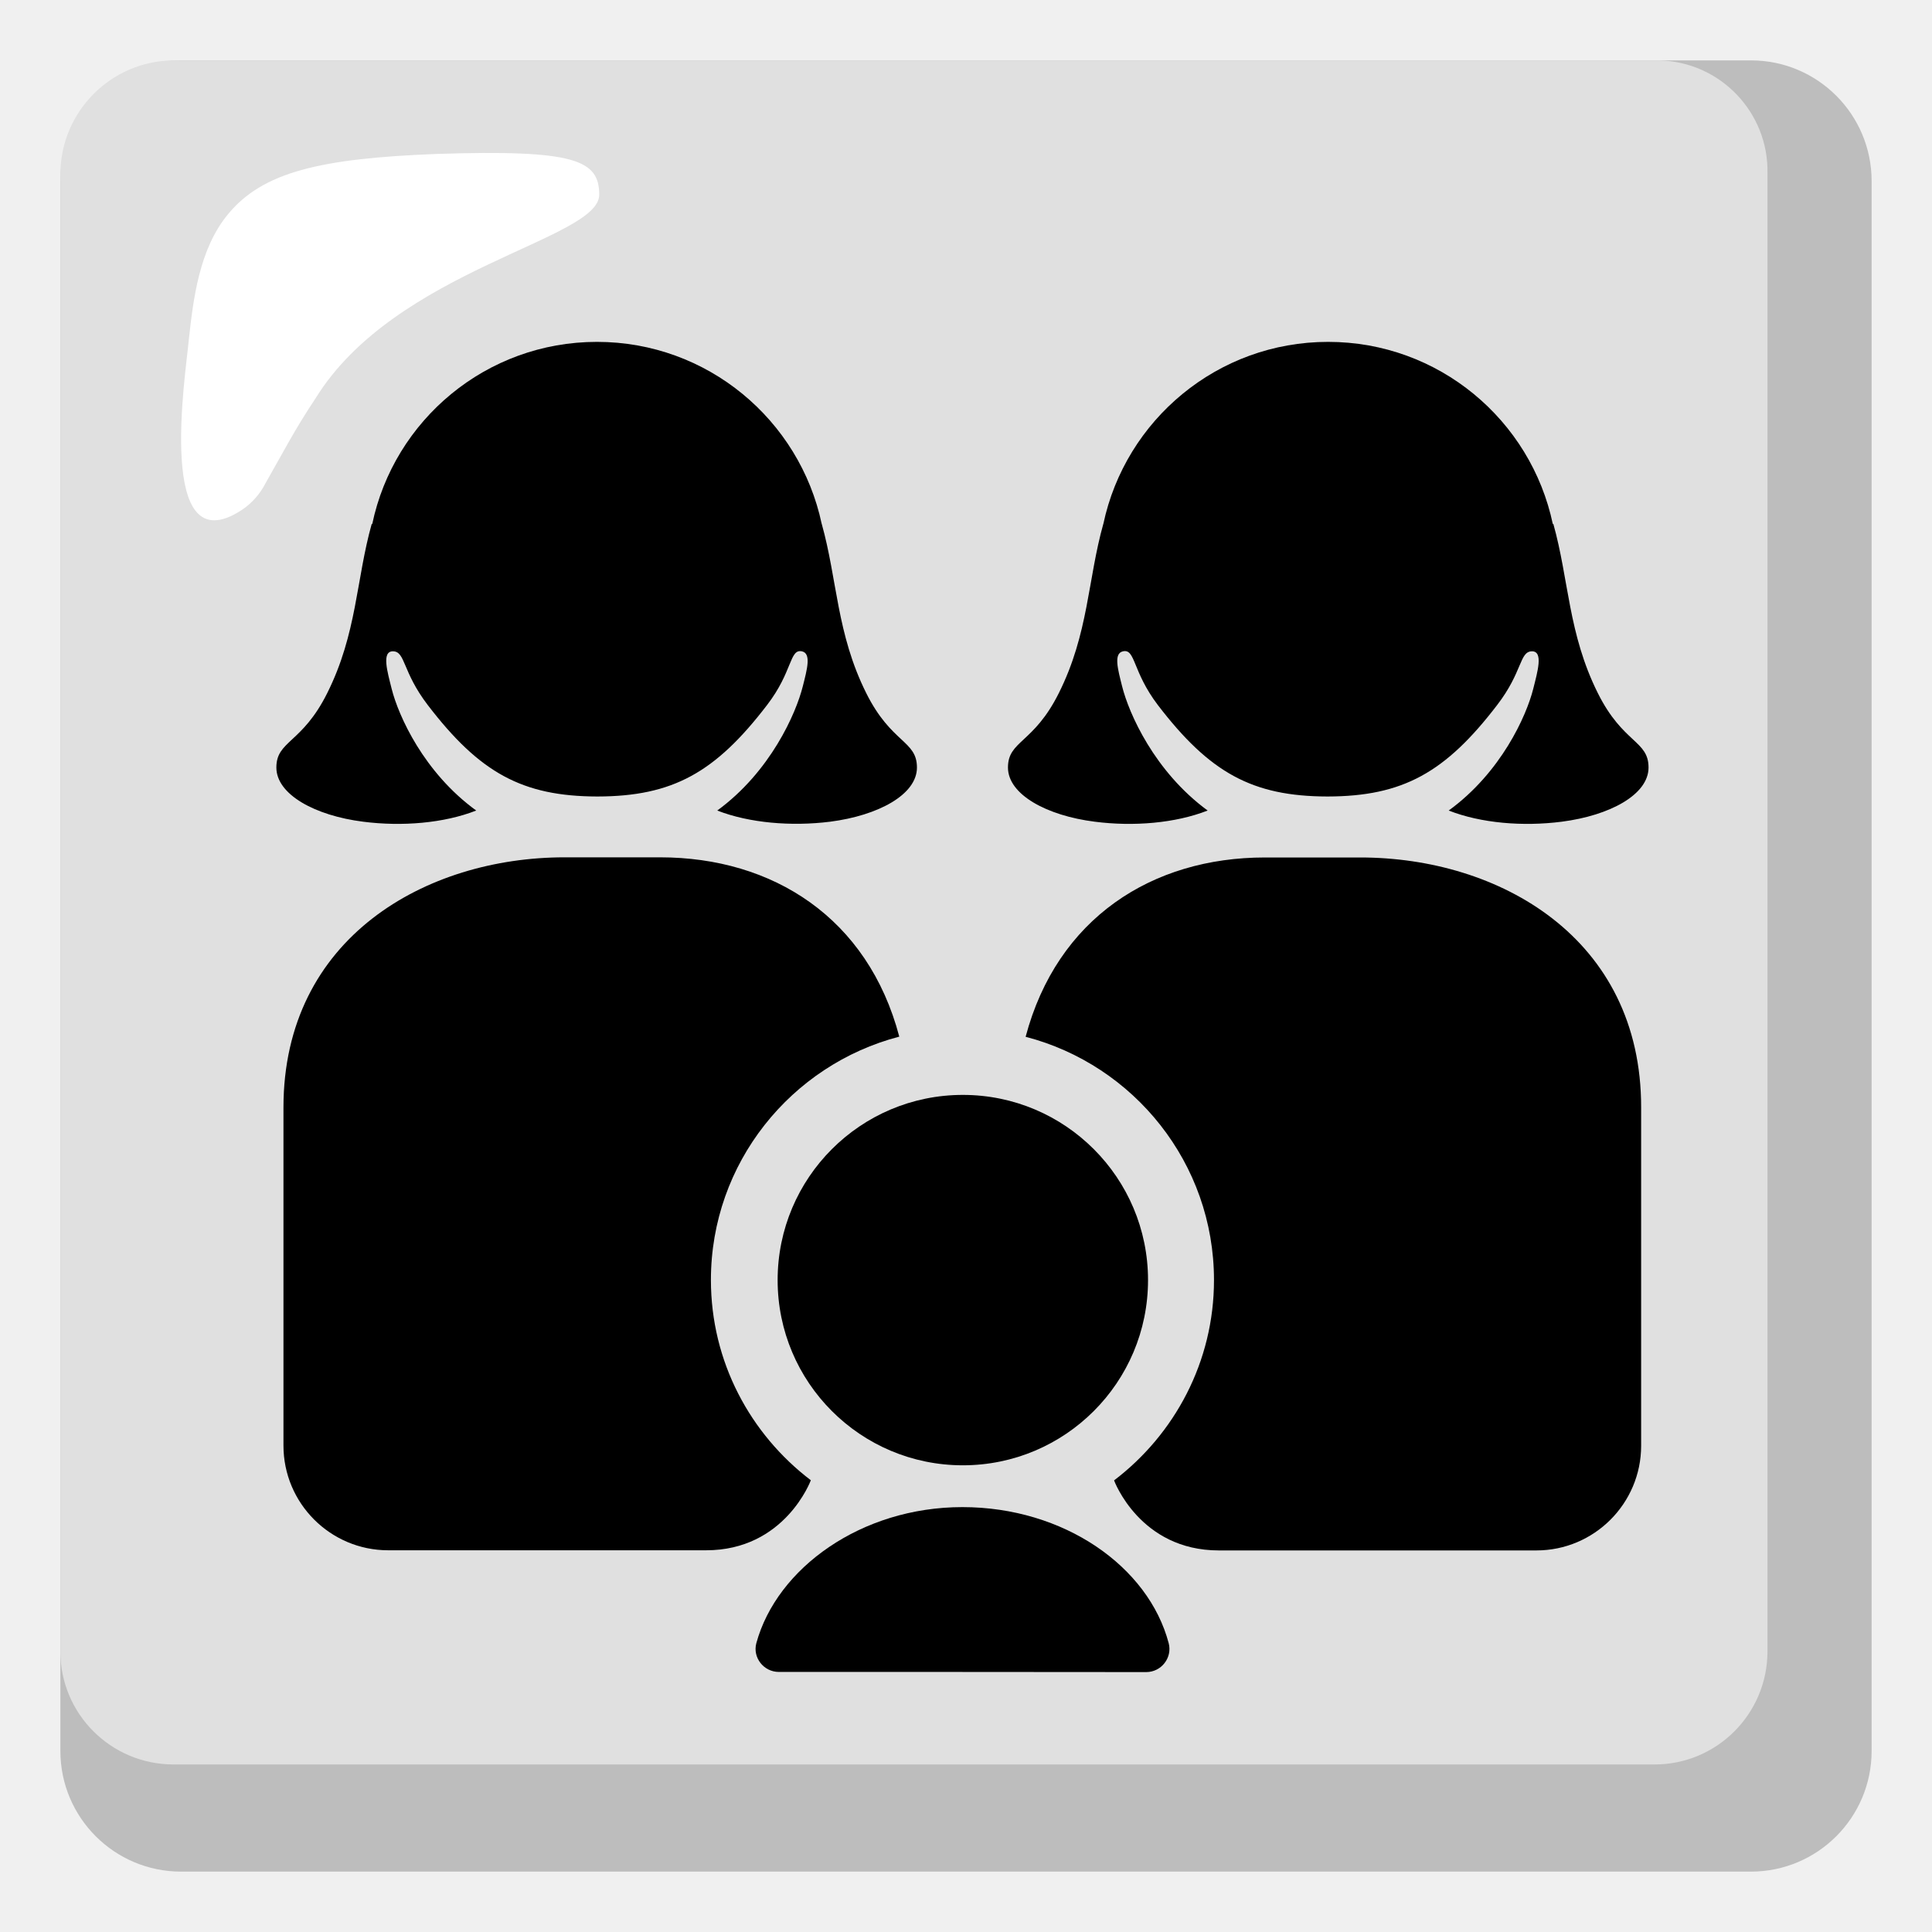
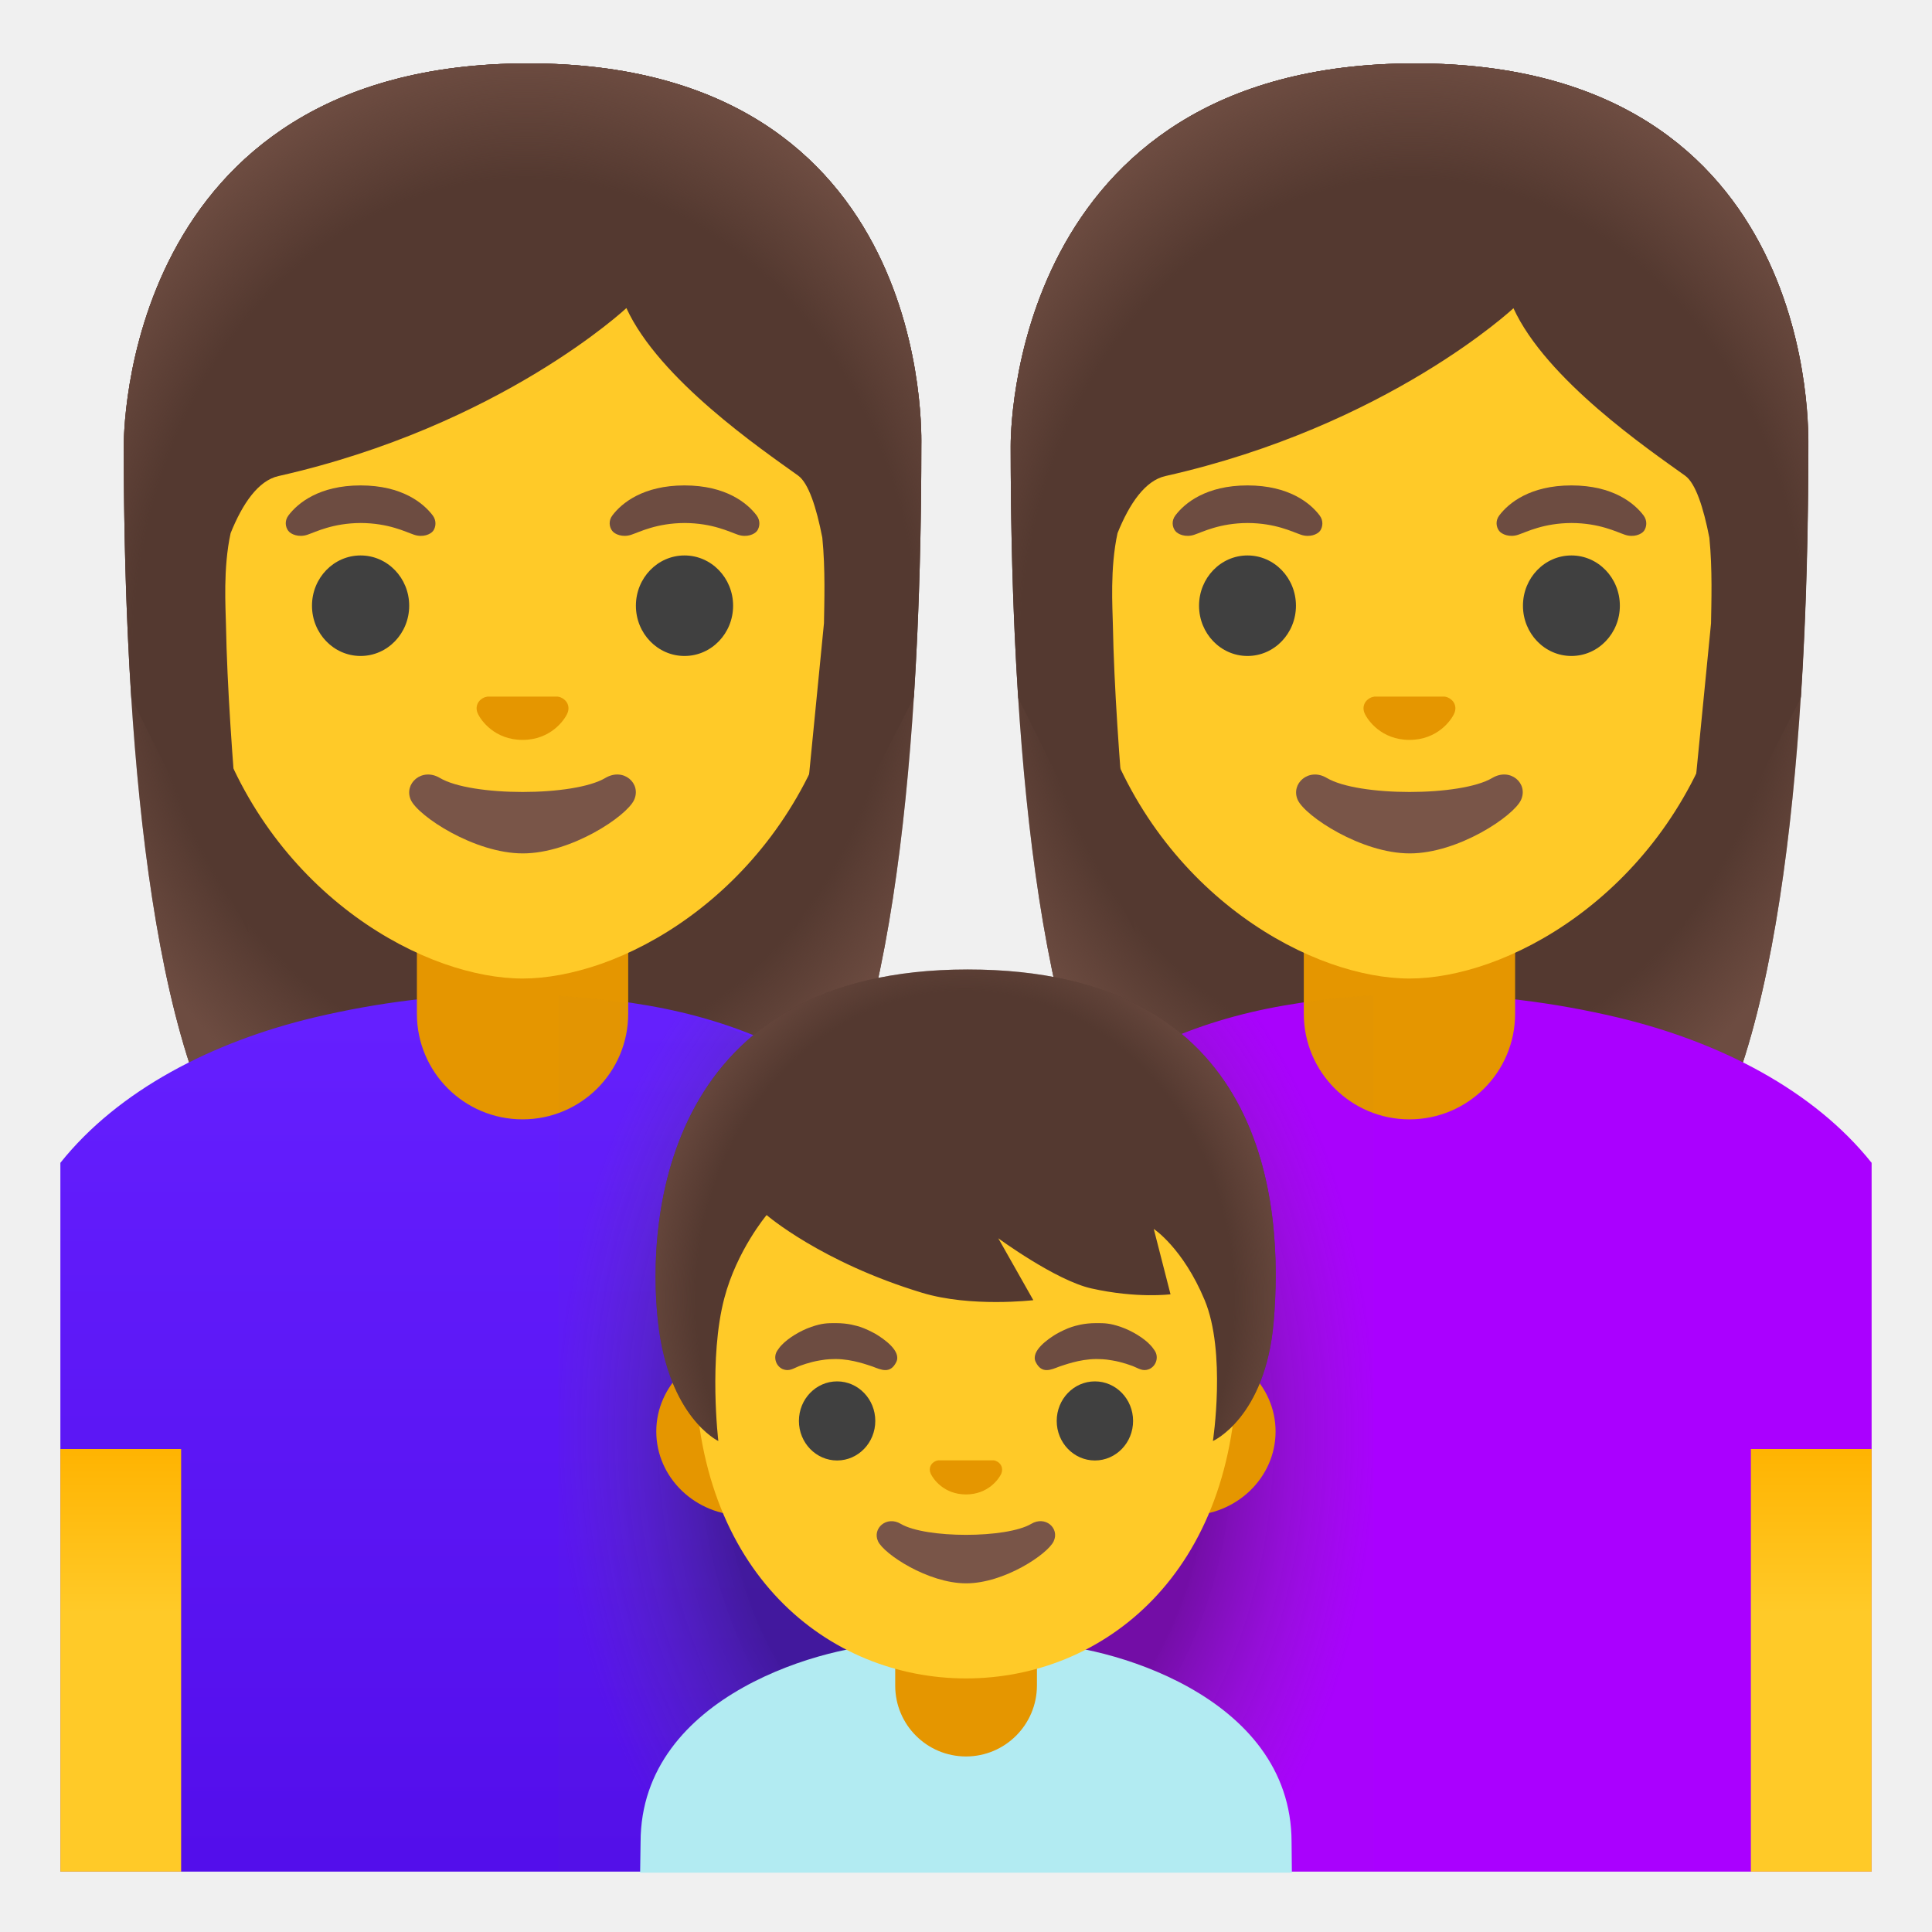
- <svg xmlns="http://www.w3.org/2000/svg" version="1.1" id="Layer_2_00000146487793868743735140000007475979367121414529_" x="0px" y="0px" viewBox="0 0 128 128" style="enable-background:new 0 0 128 128;" xml:space="preserve">
-   <g>
-     <path style="fill:#BDBDBD;" d="M116,4H12c-4.42,0-8,3.58-8,8v104c0,4.42,3.58,8,8,8h104c4.42,0,8-3.58,8-8V12   C124,7.58,120.42,4,116,4z" />
-     <path style="fill:#E0E0E0;" d="M109.7,4H11.5C7.37,4.03,4.03,7.37,4,11.5v97.9c-0.01,4.14,3.34,7.49,7.48,7.5c0.01,0,0.01,0,0.02,0   h98.1c4.14,0.01,7.49-3.34,7.5-7.48c0-0.01,0-0.01,0-0.02V11.5c0.09-4.05-3.13-7.41-7.18-7.5C109.85,4,109.77,4,109.7,4z" />
-     <path style="fill:#FFFFFF;" d="M39.7,12.9c0-2.3-1.6-3-10.8-2.7c-7.7,0.3-11.5,1.2-13.8,4c-1.9,2.3-2.3,5.6-2.6,8.4   c-0.2,2.2-2.2,14.9,3.5,11.2c0.68-0.45,1.23-1.07,1.6-1.8c1.2-2.1,1.9-3.5,3.3-5.6C26.2,17.8,39.7,15.9,39.7,12.9z" />
-     <g>
-       <path d="M90.13,56.81H83.8c-7.46,0-13.76,4.01-15.85,11.88c7.17,1.86,12.48,8.37,12.48,16.12c0,5.41-2.61,10.22-6.62,13.27    c0,0,1.7,4.64,6.94,4.64h0h21.04c3.83,0,6.94-3.11,6.94-6.94V73.39C108.75,62.11,99.29,56.81,90.13,56.81z" />
-       <path d="M105.86,45.92c-1.97-3.95-1.91-7.51-2.95-11.22c0,0-0.01,0.01-0.03,0.03c-1.45-6.9-7.56-12.08-14.89-12.08    c-7.32,0-13.43,5.17-14.89,12.06l0-0.01c-1.04,3.7-0.97,7.26-2.95,11.22c-1.67,3.35-3.37,3.14-3.37,4.93s2.57,3.19,5.75,3.59    c2.57,0.33,5.34,0.1,7.48-0.74c-3.52-2.58-5.22-6.43-5.67-8.24c-0.28-1.12-0.58-2.18,0.07-2.31c0.82-0.17,0.61,1.34,2.3,3.56    c3.43,4.48,6.25,6.05,11.24,6.06c4.99-0.01,7.81-1.58,11.24-6.06c1.7-2.21,1.47-3.54,2.3-3.56c0.78-0.01,0.37,1.37,0.09,2.49    c-0.45,1.79-2.13,5.54-5.6,8.06c2.14,0.84,4.91,1.07,7.49,0.74c3.18-0.41,5.75-1.79,5.75-3.59S107.53,49.27,105.86,45.92z" />
-       <path d="M53.72,98.07c-4.01-3.05-6.62-7.85-6.62-13.27c0-7.74,5.31-14.25,12.48-16.12c-2.08-7.88-8.39-11.88-15.85-11.88H37.4    c-9.15,0-18.62,5.3-18.62,16.58v22.39c0,3.83,3.11,6.94,6.94,6.94h21.05h0C52.01,102.72,53.72,98.07,53.72,98.07z" />
-       <path d="M57.39,45.92c-1.97-3.95-1.91-7.51-2.95-11.22c0,0,0,0,0,0.01c-1.46-6.89-7.57-12.06-14.89-12.06    c-7.33,0-13.45,5.18-14.89,12.08c-0.01-0.02-0.03-0.03-0.03-0.03c-1.04,3.7-0.97,7.26-2.95,11.22c-1.67,3.35-3.37,3.14-3.37,4.93    s2.57,3.19,5.75,3.59c2.58,0.33,5.35,0.1,7.49-0.74c-3.47-2.52-5.15-6.27-5.6-8.06c-0.28-1.12-0.69-2.5,0.09-2.49    c0.83,0.02,0.6,1.34,2.3,3.56c3.43,4.48,6.25,6.05,11.24,6.06c4.99-0.01,7.81-1.58,11.24-6.06c1.7-2.21,1.48-3.72,2.3-3.56    c0.65,0.13,0.35,1.2,0.07,2.31c-0.45,1.81-2.15,5.67-5.67,8.24c2.13,0.83,4.91,1.06,7.48,0.74c3.18-0.41,5.75-1.79,5.75-3.59    S59.06,49.27,57.39,45.92z" />
-       <circle cx="63.79" cy="84.81" r="12.27" />
-       <path d="M51.6,110.77c-1,0-1.75-0.95-1.49-1.91c1.36-4.97,6.95-9.01,13.65-9.01c6.73,0,12.33,3.93,13.67,9.02    c0.25,0.96-0.49,1.91-1.49,1.91C75.94,110.77,51.6,110.77,51.6,110.77z" />
+ <svg xmlns="http://www.w3.org/2000/svg" version="1.1" id="Layer_1" x="0px" y="0px" viewBox="0 0 128 128" style="enable-background:new 0 0 128 128;" xml:space="preserve">
+   <g id="hairGroup_6_">
+     <path id="hair_15_" style="fill:#543930;" d="M34.99,4.2C7.99,4.2,8.2,29.17,8.2,29.57c0,16.17,1.24,39.02,7.71,48.01   c2.57,3.56,7.53,3.76,7.53,3.76l11.18-0.02l11.18,0.02c0,0,4.96-0.2,7.53-3.76c6.47-8.99,7.71-31.84,7.71-48.01   C61.03,29.17,62,4.2,34.99,4.2z" />
+     <radialGradient id="hairHighlights_3_" cx="93.38" cy="87.209" r="31.303" gradientTransform="matrix(1 0 0 -1.1901 -58.7604 144.5769)" gradientUnits="userSpaceOnUse">
+       <stop offset="0.794" style="stop-color:#6D4C41;stop-opacity:0" />
+       <stop offset="1" style="stop-color:#6D4C41" />
+     </radialGradient>
+     <path id="hairHighlights_9_" style="fill:url(#hairHighlights_3_);" d="M34.99,4.2C7.99,4.2,8.2,29.17,8.2,29.57   c0,16.17,1.24,39.02,7.71,48.01c2.57,3.56,7.53,3.76,7.53,3.76l11.18-0.02l11.18,0.02c0,0,4.96-0.2,7.53-3.76   c6.47-8.99,7.71-31.84,7.71-48.01C61.03,29.17,62,4.2,34.99,4.2z" />
+   </g>
+   <g id="shirt_5_">
+     <linearGradient id="SVGID_1_" gradientUnits="userSpaceOnUse" x1="984" y1="4.703" x2="984" y2="60.566" gradientTransform="matrix(-1 0 0 -1 1018 128)">
+       <stop offset="0" style="stop-color:#530EEB" />
+       <stop offset="1" style="stop-color:#651FFF" />
+     </linearGradient>
+     <path style="fill:url(#SVGID_1_);" d="M20.86,67.4c4.15-0.98,8.54-1.55,13.06-1.55c2.96,0,5.97,0.24,9.02,0.77   C54.82,68.67,64,76.12,64,88.4V124h-1.5H61H4V81.03v-2.34v-1.65C7.84,72.23,14.05,69.02,20.86,67.4z" />
+   </g>
+   <g id="neck_8_">
+     <g id="neck_4_">
+       <path style="fill:#E59600;" d="M34.62,74.16L34.62,74.16c-3.87,0-7-3.13-7-7v-6.42h14v6.42C41.62,71.03,38.49,74.16,34.62,74.16z" />
    </g>
  </g>
+   <g id="arm_2_">
+     <linearGradient id="SVGID_2_" gradientUnits="userSpaceOnUse" x1="8" y1="4.326" x2="8" y2="32.235" gradientTransform="matrix(1 0 0 -1 0 128)">
+       <stop offset="0.604" style="stop-color:#FFCA28" />
+       <stop offset="1" style="stop-color:#FFB300" />
+     </linearGradient>
+     <polygon style="fill:url(#SVGID_2_);" points="12,96 12,124 11,124 10.04,124 4,124 4,98 4,97 4,96  " />
+   </g>
+   <path id="head_6_" style="fill:#FFCA28;" d="M34.62,11.85L34.62,11.85L34.62,11.85c-11.36,0-21.88,8.45-21.88,26.36  c0,14.39,8.91,22.9,16.67,25.64c1.85,0.65,3.63,0.98,5.22,0.98c1.57,0,3.35-0.33,5.19-0.97c7.76-2.73,16.7-11.25,16.7-25.65  C56.5,20.29,45.98,11.85,34.62,11.85z" />
+   <path id="mouth_7_" style="fill:#795548;" d="M40.11,51.54c-2.08,1.24-8.89,1.24-10.97,0c-1.19-0.71-2.41,0.38-1.92,1.46  c0.49,1.07,4.21,3.54,7.42,3.54s6.88-2.47,7.37-3.54C42.51,51.91,41.31,50.83,40.11,51.54z" />
+   <path id="nose_7_" style="fill:#E59600;" d="M37.14,46.2c-0.07-0.03-0.14-0.04-0.21-0.05h-4.62c-0.07,0.01-0.14,0.03-0.21,0.05  c-0.42,0.17-0.65,0.6-0.45,1.06s1.12,1.76,2.97,1.76c1.85,0,2.77-1.3,2.97-1.76C37.79,46.8,37.56,46.37,37.14,46.2z" />
+   <g id="eyes_7_">
+     <ellipse style="fill:#404040;" cx="23.89" cy="40.13" rx="3.22" ry="3.33" />
+     <ellipse style="fill:#404040;" cx="45.35" cy="40.13" rx="3.22" ry="3.33" />
+   </g>
+   <g id="eyebrows_7_">
+     <path style="fill:#6D4C41;" d="M28.67,34.15c-0.61-0.81-2.03-1.99-4.78-1.99s-4.17,1.18-4.78,1.99c-0.27,0.36-0.2,0.77-0.01,1.02   c0.17,0.23,0.69,0.45,1.26,0.26c0.57-0.19,1.68-0.77,3.54-0.78c1.86,0.01,2.97,0.59,3.54,0.78c0.57,0.19,1.08-0.02,1.26-0.26   C28.87,34.93,28.94,34.51,28.67,34.15z" />
+     <path style="fill:#6D4C41;" d="M50.13,34.15c-0.61-0.81-2.03-1.99-4.78-1.99s-4.17,1.18-4.78,1.99c-0.27,0.36-0.2,0.77-0.01,1.02   c0.17,0.23,0.69,0.45,1.26,0.26c0.57-0.19,1.68-0.77,3.54-0.78c1.86,0.01,2.97,0.59,3.54,0.78c0.57,0.19,1.08-0.02,1.26-0.26   C50.33,34.93,50.4,34.51,50.13,34.15z" />
+   </g>
+   <g id="hairGroup_5_">
+     <g id="hair_11_">
+       <path style="fill:#543930;" d="M34.99,4.2C7.99,4.2,8.2,29.17,8.2,29.57c0,5.11,0.12,10.88,0.5,16.68l7.76,15.53    c0,0-1.34-12.17-1.49-20.42c-0.02-1.06-0.2-3.72,0.31-6.04c0.79-1.96,1.83-3.48,3.17-3.78C33.17,28.22,41.5,20.41,41.5,20.41    c2.17,4.73,8.94,9.35,11.38,11.1c0.69,0.5,1.21,2.11,1.6,4.11c0.21,2.07,0.13,4.34,0.11,5.67l-2.01,20.44l7.95-15.48    c0-0.03,0.01-0.07,0.02-0.1c0.37-5.76,0.49-11.5,0.49-16.58C61.03,29.17,62,4.2,34.99,4.2z" />
+     </g>
+     <radialGradient id="hairHighlights_4_" cx="93.6" cy="84.558" r="32.788" gradientTransform="matrix(1 0 0 -1.2135 -58.7604 146.0553)" gradientUnits="userSpaceOnUse">
+       <stop offset="0.794" style="stop-color:#6D4C41;stop-opacity:0" />
+       <stop offset="1" style="stop-color:#6D4C41" />
+     </radialGradient>
+     <path id="hairHighlights_8_" style="fill:url(#hairHighlights_4_);" d="M34.99,4.2C7.99,4.2,8.2,29.17,8.2,29.57   c0,5.11,0.12,10.88,0.5,16.68l4.42-0.01c-0.04-1.92,1.31-13.81,5.32-14.71C33.17,28.21,41.5,20.4,41.5,20.4   c2.17,4.73,8.94,9.35,11.38,11.1c2,1.44,2.61,12.22,2.57,14.74h5.08c0-0.03,0.01-0.07,0.02-0.1c0.37-5.76,0.49-11.5,0.49-16.58   C61.03,29.17,62,4.2,34.99,4.2z" />
+   </g>
+   <g id="hairGroup_2_">
+     <path id="hair_10_" style="fill:#543930;" d="M93.75,4.2c-27.01,0-26.79,24.97-26.79,25.37c0,16.17,1.24,39.02,7.71,48.01   c2.57,3.56,7.53,3.76,7.53,3.76l11.18-0.02l11.18,0.02c0,0,4.96-0.2,7.53-3.76c6.47-8.99,7.71-31.84,7.71-48.01   C119.79,29.17,120.76,4.2,93.75,4.2z" />
+     <radialGradient id="hairHighlights_5_" cx="93.379" cy="87.209" r="31.303" gradientTransform="matrix(1 0 0 -1.1901 0 144.5769)" gradientUnits="userSpaceOnUse">
+       <stop offset="0.794" style="stop-color:#6D4C41;stop-opacity:0" />
+       <stop offset="1" style="stop-color:#6D4C41" />
+     </radialGradient>
+     <path id="hairHighlights_2_" style="fill:url(#hairHighlights_5_);" d="M93.75,4.2c-27.01,0-26.79,24.97-26.79,25.37   c0,16.17,1.24,39.02,7.71,48.01c2.57,3.56,7.53,3.76,7.53,3.76l11.18-0.02l11.18,0.02c0,0,4.96-0.2,7.53-3.76   c6.47-8.99,7.71-31.84,7.71-48.01C119.79,29.17,120.76,4.2,93.75,4.2z" />
+   </g>
+   <path id="shirt" style="fill:#AA00FF;" d="M107.14,67.4c-4.15-0.98-8.54-1.55-13.06-1.55c-2.96,0-5.97,0.24-9.02,0.77  C73.18,68.67,64,76.12,64,88.4V124h1.5H67h57V81.03v-2.34v-1.65C120.16,72.23,113.95,69.02,107.14,67.4z" />
+   <g id="neck_2_">
+     <g id="neck_3_">
+       <path style="fill:#E59600;" d="M93.38,74.16L93.38,74.16c-3.87,0-7-3.13-7-7v-6.42h14v6.42C100.38,71.03,97.25,74.16,93.38,74.16z    " />
+     </g>
+   </g>
+   <g id="arm_1_">
+     <linearGradient id="SVGID_3_" gradientUnits="userSpaceOnUse" x1="120" y1="4.326" x2="120" y2="32.235" gradientTransform="matrix(1 0 0 -1 0 128)">
+       <stop offset="0.604" style="stop-color:#FFCA28" />
+       <stop offset="1" style="stop-color:#FFB300" />
+     </linearGradient>
+     <polygon style="fill:url(#SVGID_3_);" points="116,96 116,124 117,124 117.96,124 124,124 124,98 124,97 124,96  " />
+   </g>
+   <path id="head_3_" style="fill:#FFCA28;" d="M93.38,11.85L93.38,11.85L93.38,11.85c-11.36,0-21.88,8.45-21.88,26.36  c0,14.39,8.91,22.9,16.67,25.64c1.85,0.65,3.63,0.98,5.22,0.98c1.57,0,3.35-0.33,5.18-0.97c7.76-2.73,16.7-11.25,16.7-25.65  C115.26,20.29,104.74,11.85,93.38,11.85z" />
+   <path id="mouth_3_" style="fill:#795548;" d="M98.87,51.54c-2.08,1.24-8.89,1.24-10.97,0c-1.19-0.71-2.41,0.38-1.92,1.46  c0.49,1.07,4.21,3.54,7.42,3.54s6.88-2.47,7.37-3.54C101.27,51.91,100.07,50.83,98.87,51.54z" />
+   <path id="nose_3_" style="fill:#E59600;" d="M95.9,46.2c-0.07-0.03-0.14-0.04-0.21-0.05h-4.62c-0.07,0.01-0.14,0.03-0.21,0.05  c-0.42,0.17-0.65,0.6-0.45,1.06c0.2,0.46,1.12,1.76,2.97,1.76c1.85,0,2.77-1.3,2.97-1.76C96.55,46.8,96.32,46.37,95.9,46.2z" />
+   <g id="eyes_3_">
+     <ellipse style="fill:#404040;" cx="82.65" cy="40.13" rx="3.21" ry="3.33" />
+     <ellipse style="fill:#404040;" cx="104.11" cy="40.13" rx="3.21" ry="3.33" />
+   </g>
+   <g id="eyebrows_3_">
+     <path style="fill:#6D4C41;" d="M87.43,34.15c-0.61-0.81-2.03-1.99-4.78-1.99s-4.17,1.18-4.78,1.99c-0.27,0.36-0.2,0.77-0.01,1.02   c0.17,0.23,0.69,0.45,1.26,0.26c0.57-0.19,1.68-0.77,3.54-0.78c1.86,0.01,2.97,0.59,3.54,0.78c0.57,0.19,1.08-0.02,1.26-0.26   C87.63,34.93,87.7,34.51,87.43,34.15z" />
+     <path style="fill:#6D4C41;" d="M108.89,34.15c-0.61-0.81-2.03-1.99-4.78-1.99s-4.17,1.18-4.78,1.99c-0.27,0.36-0.2,0.77-0.01,1.02   c0.17,0.23,0.69,0.45,1.26,0.26c0.57-0.19,1.68-0.77,3.54-0.78c1.86,0.01,2.97,0.59,3.54,0.78c0.57,0.19,1.08-0.02,1.26-0.26   C109.09,34.93,109.16,34.51,108.89,34.15z" />
+   </g>
+   <g id="hairGroup_1_">
+     <g id="hair">
+       <path style="fill:#543930;" d="M93.75,4.2c-27.01,0-26.79,24.97-26.79,25.37c0,5.11,0.12,10.88,0.5,16.68l7.76,15.53    c0,0-1.34-12.17-1.49-20.42c-0.02-1.06-0.2-3.72,0.31-6.04c0.79-1.96,1.83-3.48,3.17-3.78c14.72-3.31,23.06-11.12,23.06-11.12    c2.17,4.73,8.94,9.35,11.38,11.1c0.69,0.5,1.21,2.11,1.6,4.11c0.21,2.07,0.13,4.34,0.11,5.67l-2.01,20.44l7.95-15.48    c0-0.03,0.01-0.07,0.02-0.1c0.37-5.76,0.49-11.5,0.49-16.58C119.79,29.17,120.76,4.2,93.75,4.2z" />
+     </g>
+     <radialGradient id="hairHighlights_7_" cx="93.6" cy="84.558" r="32.788" gradientTransform="matrix(1 0 0 -1.2135 0 146.0553)" gradientUnits="userSpaceOnUse">
+       <stop offset="0.794" style="stop-color:#6D4C41;stop-opacity:0" />
+       <stop offset="1" style="stop-color:#6D4C41" />
+     </radialGradient>
+     <path id="hairHighlights_1_" style="fill:url(#hairHighlights_7_);" d="M93.75,4.2c-27.01,0-26.79,24.97-26.79,25.37   c0,5.11,0.12,10.88,0.5,16.68l4.42-0.01c-0.04-1.92,1.31-13.81,5.32-14.71c14.72-3.31,23.06-11.12,23.06-11.12   c2.17,4.73,8.94,9.35,11.38,11.1c2,1.44,2.61,12.22,2.57,14.74h5.07c0-0.03,0.01-0.07,0.02-0.1c0.37-5.76,0.49-11.5,0.49-16.58   C119.79,29.17,120.76,4.2,93.75,4.2z" />
+   </g>
+   <radialGradient id="SVGID_4_" cx="64" cy="33.024" r="27.104" gradientTransform="matrix(1 0 0 -1.4568 0 143.0842)" gradientUnits="userSpaceOnUse">
+     <stop offset="0.594" style="stop-color:#212121" />
+     <stop offset="1" style="stop-color:#616161;stop-opacity:0.05" />
+   </radialGradient>
+   <path style="opacity:0.4;fill:url(#SVGID_4_);enable-background:new    ;" d="M64.02,88.4c0-12.28-9.67-19.73-21.55-21.78  C40.63,66.3,39,66.1,37,65.98V124h54V65.95c-2,0.11-3.93,0.33-5.9,0.67C73.22,68.67,64.02,76.12,64.02,88.4z" />
+   <path id="shirt_1_" style="fill:#B2EBF2;" d="M85.57,122.05c0-9.84-12.51-13.14-16.87-13.14h-9.38c-4.35,0-16.88,3.3-16.88,13.14  c0,0-0.01,0.79-0.03,2.02h1.02h0.97h39.19h0.98h1.02C85.58,123.05,85.57,122.05,85.57,122.05z" />
+   <g id="neck_1_">
+     <path style="fill:#E59600;" d="M64,116.37L64,116.37c-2.59,0-4.69-2.1-4.69-4.69v-3.6h9.39v3.6   C68.69,114.27,66.59,116.37,64,116.37z" />
+   </g>
+   <g id="ears_1_">
+     <path style="fill:#E59600;" d="M78.74,89.28h-3.97H53.24h-3.98c-3.18,0-5.78,2.5-5.78,5.56s2.6,5.56,5.78,5.56h3.97h21.53h3.97   c3.18,0,5.78-2.5,5.78-5.56S81.92,89.28,78.74,89.28z" />
+   </g>
+   <path id="head_1_" style="fill:#FFCA28;" d="M64,66.34L64,66.34L64,66.34c-9.33,0-17.96,9.8-17.96,23.9  c0,14.02,8.9,20.96,17.96,20.96s17.96-6.93,17.96-20.96C81.96,76.13,73.33,66.34,64,66.34z" />
+   <path id="mouth_4_" style="fill:#795548;" d="M68.32,100.96c-1.64,0.97-7,0.97-8.64,0c-0.94-0.56-1.9,0.3-1.51,1.15  c0.38,0.84,3.31,2.79,5.84,2.79s5.42-1.95,5.8-2.79C70.21,101.25,69.26,100.4,68.32,100.96z" />
+   <path id="nose_4_" style="fill:#E59600;" d="M65.98,96.79c-0.05-0.02-0.11-0.04-0.17-0.04h-3.63c-0.06,0.01-0.11,0.02-0.17,0.04  c-0.33,0.13-0.51,0.47-0.35,0.84c0.16,0.36,0.88,1.38,2.34,1.38s2.18-1.02,2.34-1.38C66.49,97.26,66.31,96.92,65.98,96.79z" />
+   <g id="eyes_4_">
+     <ellipse style="fill:#404040;" cx="55.46" cy="94.14" rx="2.53" ry="2.62" />
+     <ellipse style="fill:#404040;" cx="72.54" cy="94.14" rx="2.53" ry="2.62" />
+   </g>
+   <g id="eyebrows_4_">
+     <path style="fill:#6D4C41;" d="M51.5,89.48c0.1-0.13,0.13-0.21,0.31-0.39c0.4-0.42,1.18-0.92,1.94-1.18   c0.73-0.25,1.07-0.25,1.62-0.25c0.85,0,1.37,0.18,1.62,0.25c0.35,0.12,0.68,0.28,1.01,0.46c0.55,0.33,1.74,1.14,1.38,1.87   c-0.4,0.81-1.01,0.51-1.56,0.3c-0.24-0.07-1.32-0.5-2.46-0.5c-0.62,0-0.88,0.07-1.04,0.09c-0.73,0.12-1.28,0.35-1.38,0.38   c-0.38,0.15-0.65,0.37-1.08,0.2C51.4,90.51,51.21,89.91,51.5,89.48z" />
+     <path style="fill:#6D4C41;" d="M76.5,89.48c-0.1-0.13-0.13-0.21-0.31-0.39c-0.39-0.42-1.18-0.92-1.94-1.18   c-0.73-0.25-1.07-0.25-1.62-0.25c-0.85,0-1.37,0.18-1.62,0.25c-0.35,0.12-0.68,0.28-1.01,0.46c-0.55,0.33-1.74,1.14-1.38,1.87   c0.4,0.81,1.01,0.51,1.56,0.3c0.24-0.07,1.32-0.5,2.46-0.5c0.62,0,0.88,0.07,1.04,0.09c0.73,0.12,1.28,0.35,1.38,0.38   c0.38,0.15,0.65,0.37,1.07,0.2C76.6,90.51,76.79,89.91,76.5,89.48z" />
+   </g>
+   <g id="hairGroup_3_">
+     <path id="hair_1_" style="fill:#543930;" d="M64.11,64.23c-19.93,0-21.32,16.28-20.51,23.4c0.71,6.29,3.99,7.84,3.99,7.84   s-0.65-5.49,0.4-9.47c0.83-3.16,2.8-5.5,2.8-5.5s3.6,3.12,10.3,5.15c3.23,0.98,7.37,0.49,7.37,0.49l-2.32-4.1   c0,0,3.8,2.79,6.16,3.32c3.03,0.68,5.25,0.39,5.25,0.39l-1.11-4.33c0,0,1.93,1.26,3.37,4.71c1.44,3.45,0.55,9.34,0.55,9.34   s3.46-1.54,4.02-7.84C85.07,79.74,83.95,64.23,64.11,64.23L64.11,64.23z" />
+     <radialGradient id="hairHighlights_10_" cx="16.503" cy="33.322" r="23.081" gradientTransform="matrix(1.110000e-13 1.1138 -0.9718 1.030000e-13 96.3057 67.7056)" gradientUnits="userSpaceOnUse">
+       <stop offset="0.794" style="stop-color:#6D4C41;stop-opacity:0" />
+       <stop offset="1" style="stop-color:#6D4C41" />
+     </radialGradient>
+     <path id="hairHighlights_6_" style="fill:url(#hairHighlights_10_);" d="M64.11,64.23c-19.93,0-21.32,16.28-20.51,23.4   c0.71,6.29,3.99,7.84,3.99,7.84s-0.65-5.49,0.4-9.47c0.83-3.16,2.8-5.5,2.8-5.5s3.6,3.12,10.3,5.15c3.23,0.98,7.37,0.49,7.37,0.49   l-2.32-4.1c0,0,3.8,2.79,6.16,3.32c3.03,0.68,5.25,0.39,5.25,0.39l-1.11-4.33c0,0,1.93,1.26,3.37,4.71   c1.44,3.45,0.55,9.34,0.55,9.34s3.46-1.54,4.02-7.84C85.07,79.74,83.95,64.23,64.11,64.23L64.11,64.23z" />
+   </g>
</svg>
